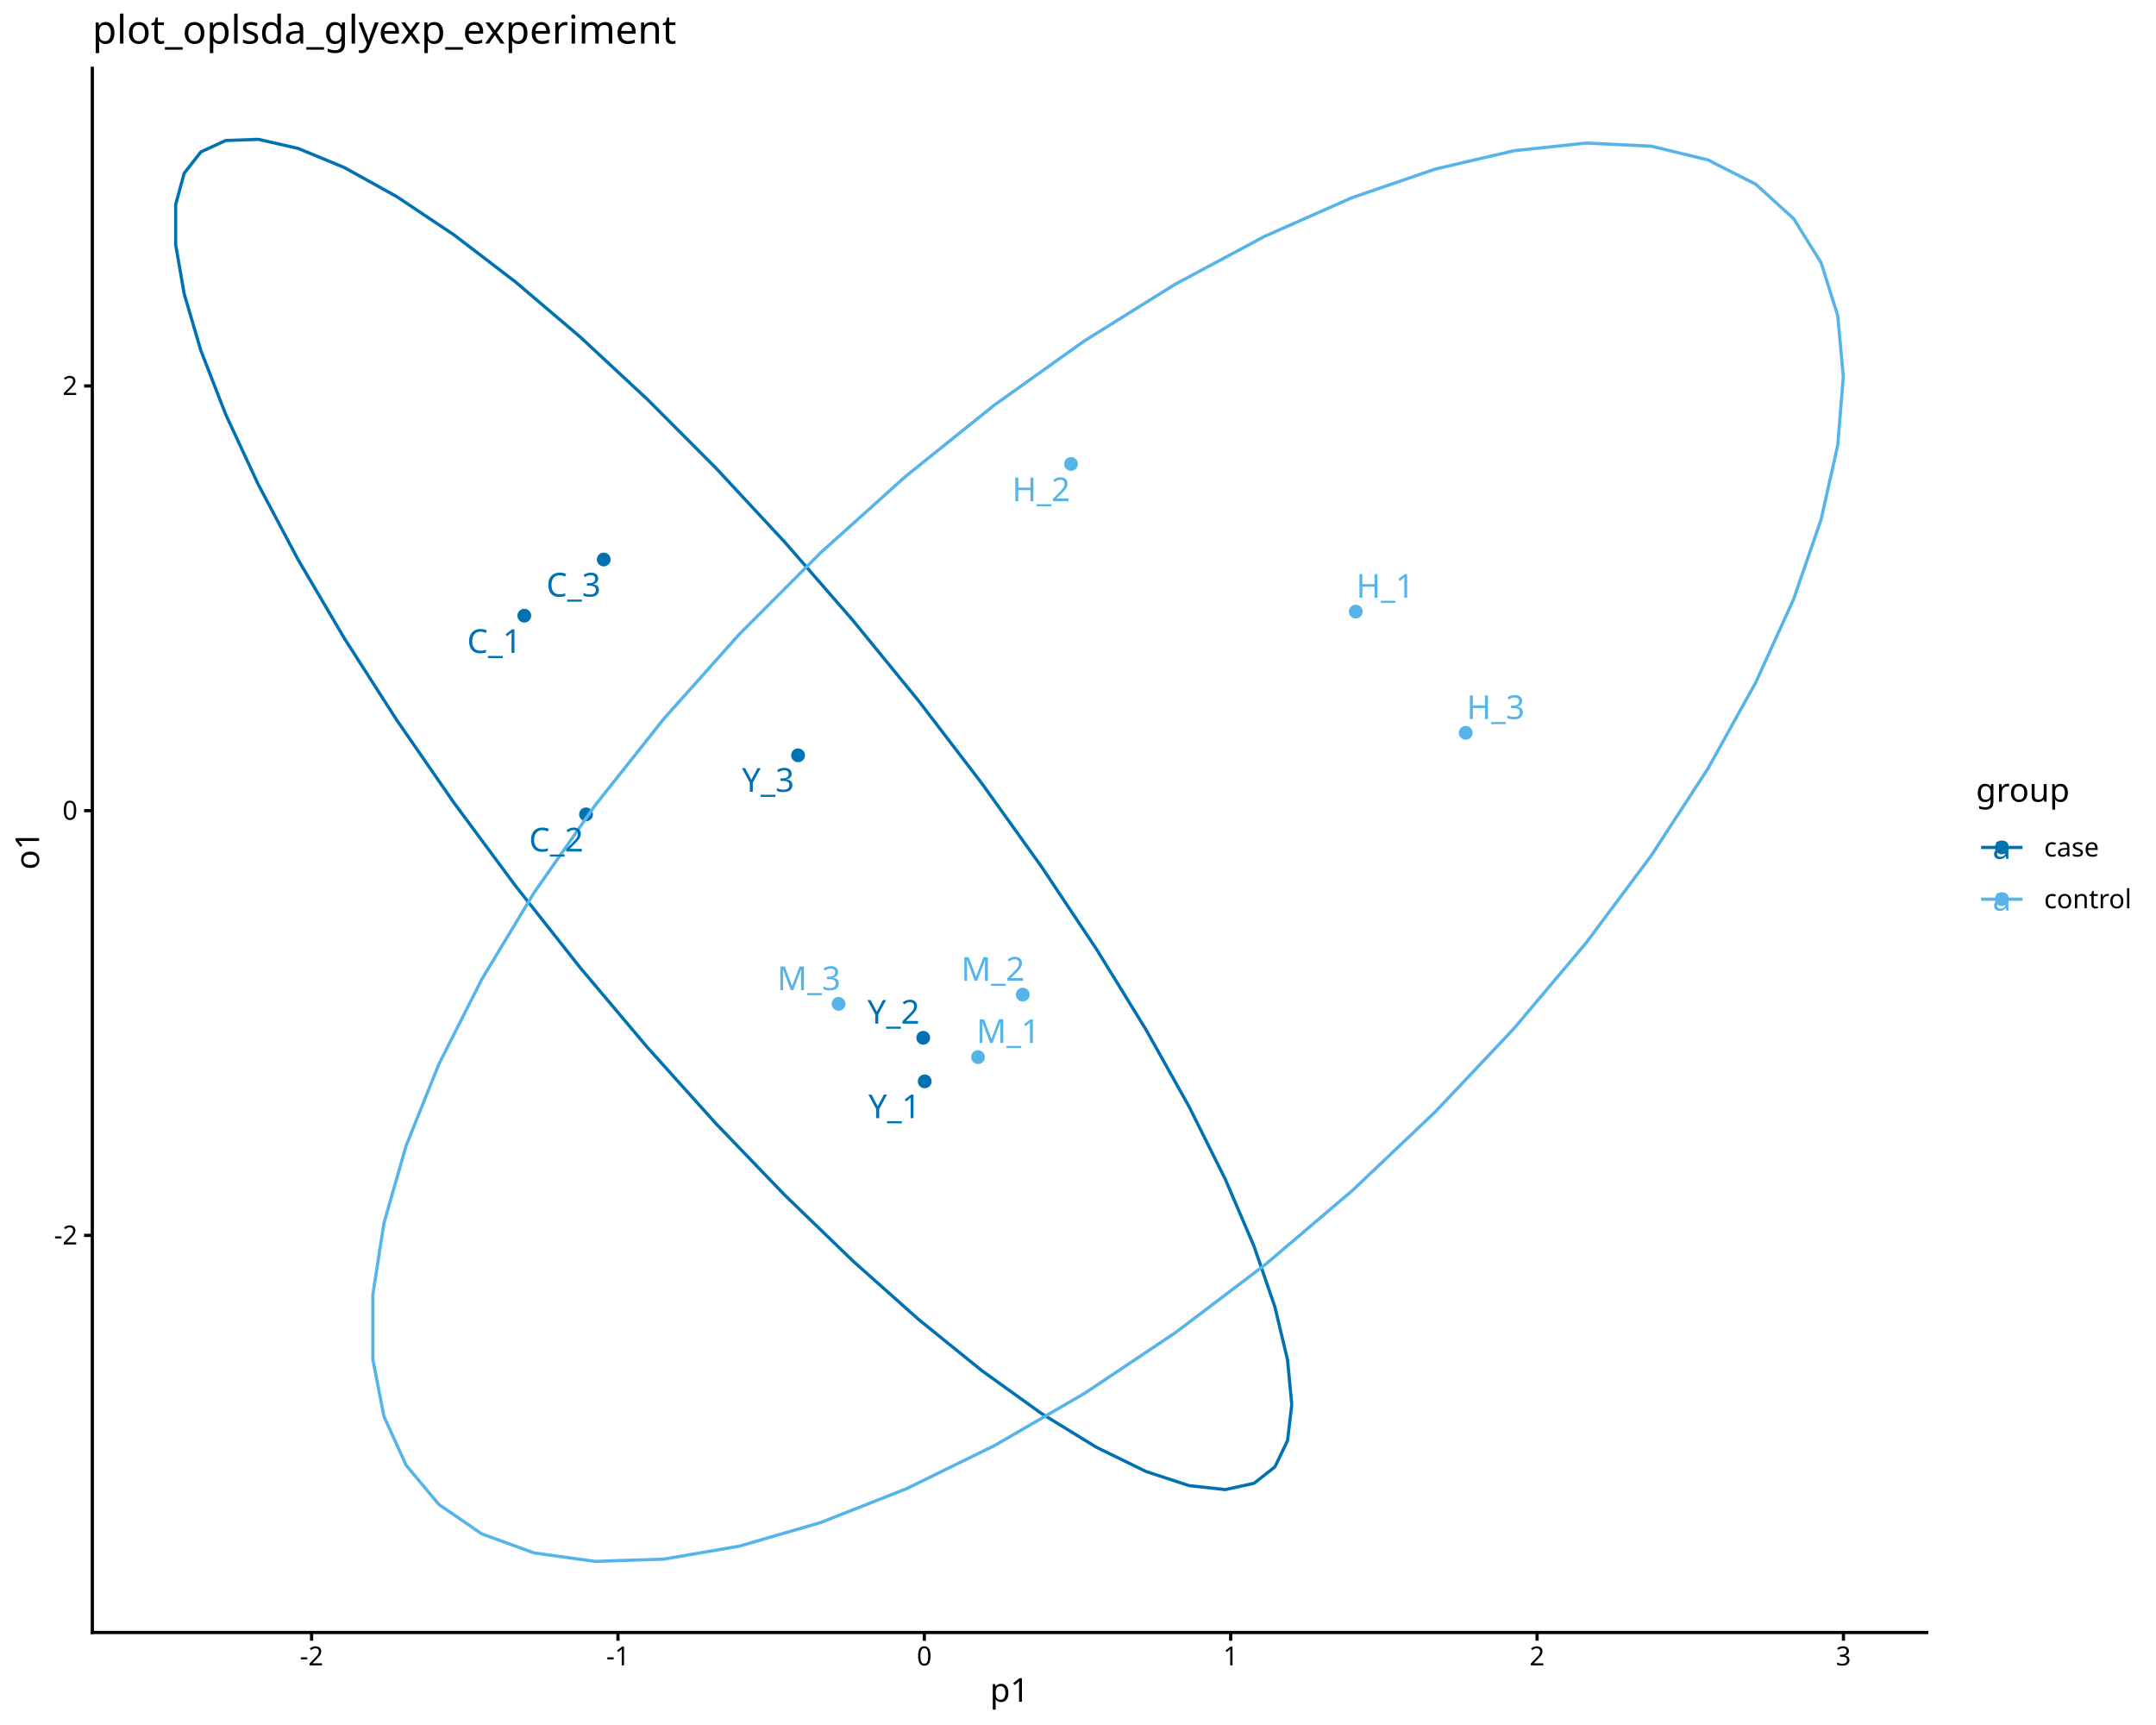
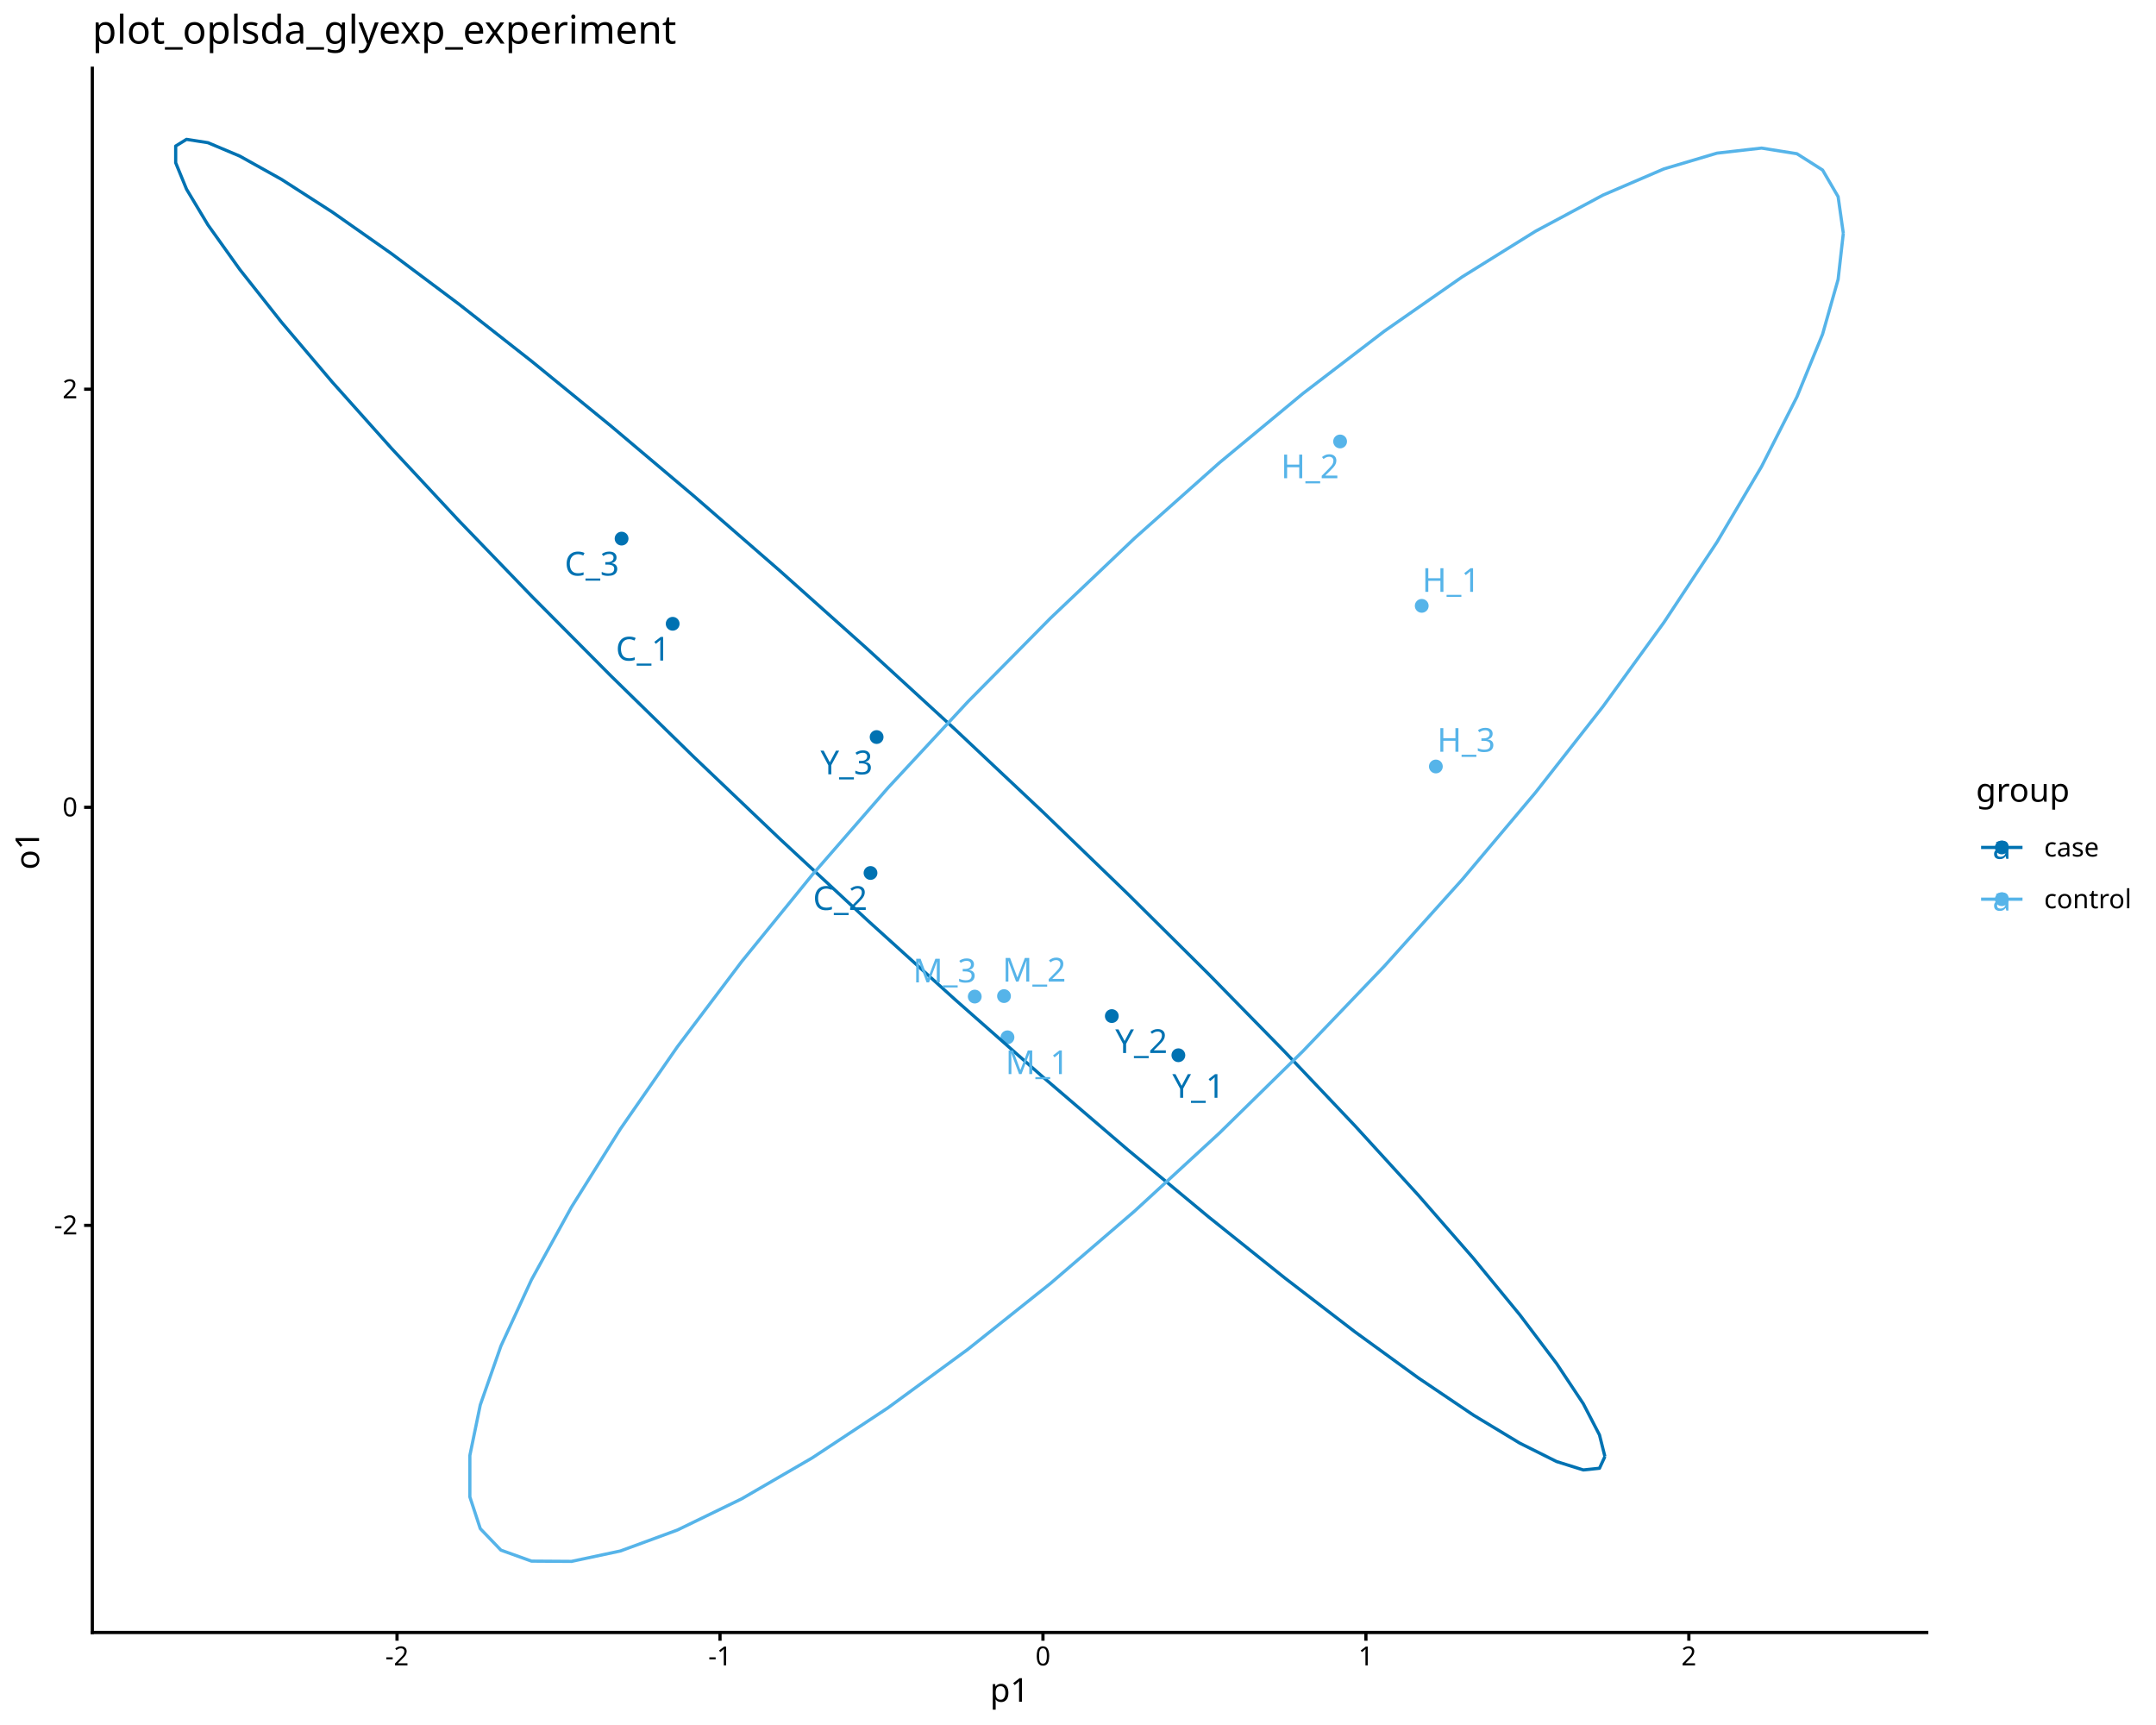
<svg xmlns="http://www.w3.org/2000/svg" class="svglite" data-engine-version="2.0" width="720.00pt" height="576.00pt" viewBox="0 0 720.00 576.00">
  <defs>
    <style type="text/css">
    .svglite line, .svglite polyline, .svglite polygon, .svglite path, .svglite rect, .svglite circle {
      fill: none;
      stroke: #000000;
      stroke-linecap: round;
      stroke-linejoin: round;
      stroke-miterlimit: 10.00;
    }
  </style>
  </defs>
  <rect width="100%" height="100%" style="stroke: none; fill: #FFFFFF;" />
  <defs>
    <clipPath id="cpMC4wMHw3MjAuMDB8MC4wMHw1NzYuMDA=">
      <rect x="0.00" y="0.00" width="720.00" height="576.00" />
    </clipPath>
  </defs>
  <g clip-path="url(#cpMC4wMHw3MjAuMDB8MC4wMHw1NzYuMDA=)">
    <rect x="0.00" y="0.00" width="720.00" height="576.00" style="stroke-width: 1.07; stroke: #FFFFFF; fill: #FFFFFF;" />
  </g>
  <defs>
    <clipPath id="cpMzAuODN8NjQzLjQzfDIyLjc4fDU0NS4xMQ==">
      <rect x="30.83" y="22.78" width="612.60" height="522.33" />
    </clipPath>
  </defs>
  <g clip-path="url(#cpMzAuODN8NjQzLjQzfDIyLjc4fDU0NS4xMQ==)">
    <rect x="30.83" y="22.78" width="612.60" height="522.33" style="stroke-width: 1.07; stroke: none; fill: #FFFFFF;" />
-     <circle cx="175.09" cy="205.58" r="1.95" style="stroke-width: 0.71; stroke: #0072B2; fill: #0072B2;" />
-     <circle cx="195.71" cy="271.92" r="1.95" style="stroke-width: 0.71; stroke: #0072B2; fill: #0072B2;" />
-     <circle cx="201.62" cy="186.82" r="1.95" style="stroke-width: 0.71; stroke: #0072B2; fill: #0072B2;" />
-     <circle cx="452.76" cy="204.21" r="1.95" style="stroke-width: 0.71; stroke: #56B4E9; fill: #56B4E9;" />
-     <circle cx="357.67" cy="154.92" r="1.95" style="stroke-width: 0.71; stroke: #56B4E9; fill: #56B4E9;" />
-     <circle cx="489.48" cy="244.70" r="1.95" style="stroke-width: 0.71; stroke: #56B4E9; fill: #56B4E9;" />
-     <circle cx="326.61" cy="352.98" r="1.95" style="stroke-width: 0.71; stroke: #56B4E9; fill: #56B4E9;" />
-     <circle cx="341.55" cy="332.12" r="1.95" style="stroke-width: 0.71; stroke: #56B4E9; fill: #56B4E9;" />
-     <circle cx="280.05" cy="335.20" r="1.95" style="stroke-width: 0.71; stroke: #56B4E9; fill: #56B4E9;" />
-     <circle cx="308.81" cy="361.08" r="1.95" style="stroke-width: 0.71; stroke: #0072B2; fill: #0072B2;" />
-     <circle cx="308.31" cy="346.53" r="1.95" style="stroke-width: 0.71; stroke: #0072B2; fill: #0072B2;" />
-     <circle cx="266.51" cy="252.21" r="1.95" style="stroke-width: 0.71; stroke: #0072B2; fill: #0072B2;" />
-     <polyline points="431.39,469.06 429.98,454.11 425.76,436.40 418.80,416.19 409.20,393.79 397.11,369.55 382.71,343.82 366.22,317.01 347.89,289.51 328.00,261.74 306.85,234.12 284.76,207.08 262.07,181.02 239.11,156.33 216.24,133.40 193.81,112.56 172.15,94.14 151.59,78.41 132.44,65.62 115.00,55.95 99.53,49.55 86.26,46.53 75.40,46.91 67.10,50.71 61.50,57.86 58.67,68.26 58.67,81.74 61.50,98.10 67.10,117.10 75.40,138.44 86.26,161.80 99.53,186.83 115.00,213.15 132.44,240.36 151.59,268.05 172.15,295.80 193.81,323.18 216.24,349.78 239.11,375.20 262.07,399.06 284.76,420.99 306.85,440.65 328.00,457.76 347.89,472.05 366.22,483.30 382.71,491.35 397.11,496.07 409.20,497.39 418.80,495.29 425.76,489.81 429.98,481.02 431.39,469.06 " style="stroke-width: 1.07; stroke: #0072B2; stroke-linecap: butt;" />
-     <polyline points="615.58,125.81 613.72,105.41 608.16,87.72 598.99,73.02 586.34,61.53 570.41,53.41 551.44,48.81 529.71,47.77 505.57,50.33 479.36,56.44 451.50,66.01 422.39,78.89 392.49,94.89 362.24,113.76 332.11,135.23 302.56,158.96 274.02,184.59 246.93,211.74 221.70,240.00 198.73,268.93 178.34,298.10 160.86,327.06 146.54,355.38 135.61,382.63 128.23,408.39 124.51,432.28 124.51,453.92 128.23,473.00 135.61,489.23 146.54,502.35 160.86,512.17 178.34,518.54 198.73,521.37 221.70,520.61 246.93,516.27 274.02,508.41 302.56,497.17 332.11,482.70 362.24,465.23 392.49,445.02 422.39,422.38 451.50,397.65 479.36,371.21 505.57,343.45 529.71,314.81 551.44,285.70 570.41,256.58 586.34,227.88 598.99,200.05 608.16,173.49 613.72,148.62 615.58,125.81 " style="stroke-width: 1.07; stroke: #56B4E9; stroke-linecap: butt;" />
-     <text x="165.08" y="218.04" text-anchor="middle" style="font-size: 11.04px; fill: #0072B2; font-family: sans;" textLength="20.26px" lengthAdjust="spacingAndGlyphs">C_1</text>
-     <text x="185.76" y="284.33" text-anchor="middle" style="font-size: 11.04px; fill: #0072B2; font-family: sans;" textLength="20.26px" lengthAdjust="spacingAndGlyphs">C_2</text>
-     <text x="191.54" y="199.21" text-anchor="middle" style="font-size: 11.04px; fill: #0072B2; font-family: sans;" textLength="20.26px" lengthAdjust="spacingAndGlyphs">C_3</text>
-     <text x="462.61" y="199.60" text-anchor="middle" style="font-size: 11.04px; fill: #56B4E9; font-family: sans;" textLength="20.26px" lengthAdjust="spacingAndGlyphs">H_1</text>
-     <text x="347.70" y="167.36" text-anchor="middle" style="font-size: 11.04px; fill: #56B4E9; font-family: sans;" textLength="20.26px" lengthAdjust="spacingAndGlyphs">H_2</text>
-     <text x="499.49" y="240.09" text-anchor="middle" style="font-size: 11.04px; fill: #56B4E9; font-family: sans;" textLength="20.26px" lengthAdjust="spacingAndGlyphs">H_3</text>
-     <text x="336.70" y="348.25" text-anchor="middle" style="font-size: 11.04px; fill: #56B4E9; font-family: sans;" textLength="21.48px" lengthAdjust="spacingAndGlyphs">M_1</text>
-     <text x="331.57" y="327.49" text-anchor="middle" style="font-size: 11.04px; fill: #56B4E9; font-family: sans;" textLength="21.48px" lengthAdjust="spacingAndGlyphs">M_2</text>
-     <text x="270.15" y="330.61" text-anchor="middle" style="font-size: 11.04px; fill: #56B4E9; font-family: sans;" textLength="21.48px" lengthAdjust="spacingAndGlyphs">M_3</text>
-     <text x="298.72" y="373.38" text-anchor="middle" style="font-size: 11.04px; fill: #0072B2; font-family: sans;" textLength="19.65px" lengthAdjust="spacingAndGlyphs">Y_1</text>
-     <text x="298.41" y="341.81" text-anchor="middle" style="font-size: 11.04px; fill: #0072B2; font-family: sans;" textLength="19.65px" lengthAdjust="spacingAndGlyphs">Y_2</text>
-     <text x="256.51" y="264.39" text-anchor="middle" style="font-size: 11.04px; fill: #0072B2; font-family: sans;" textLength="19.65px" lengthAdjust="spacingAndGlyphs">Y_3</text>
+     <circle cx="224.64" cy="208.29" r="1.95" style="stroke-width: 0.71; stroke: #0072B2; fill: #0072B2;" />
+     <circle cx="290.71" cy="291.50" r="1.95" style="stroke-width: 0.71; stroke: #0072B2; fill: #0072B2;" />
+     <circle cx="207.58" cy="179.85" r="1.95" style="stroke-width: 0.71; stroke: #0072B2; fill: #0072B2;" />
+     <circle cx="474.79" cy="202.30" r="1.95" style="stroke-width: 0.71; stroke: #56B4E9; fill: #56B4E9;" />
+     <circle cx="447.53" cy="147.41" r="1.95" style="stroke-width: 0.71; stroke: #56B4E9; fill: #56B4E9;" />
+     <circle cx="479.51" cy="255.94" r="1.95" style="stroke-width: 0.71; stroke: #56B4E9; fill: #56B4E9;" />
+     <circle cx="336.45" cy="346.37" r="1.95" style="stroke-width: 0.71; stroke: #56B4E9; fill: #56B4E9;" />
+     <circle cx="335.29" cy="332.61" r="1.95" style="stroke-width: 0.71; stroke: #56B4E9; fill: #56B4E9;" />
+     <circle cx="325.52" cy="332.77" r="1.95" style="stroke-width: 0.71; stroke: #56B4E9; fill: #56B4E9;" />
+     <circle cx="393.52" cy="352.36" r="1.95" style="stroke-width: 0.71; stroke: #0072B2; fill: #0072B2;" />
+     <circle cx="371.29" cy="339.28" r="1.95" style="stroke-width: 0.71; stroke: #0072B2; fill: #0072B2;" />
+     <circle cx="292.75" cy="246.11" r="1.95" style="stroke-width: 0.71; stroke: #0072B2; fill: #0072B2;" />
+     <polyline points="535.96,486.36 534.15,479.14 528.75,468.73 519.83,455.30 507.54,439.03 492.06,420.19 473.62,399.05 452.50,375.93 429.03,351.19 403.56,325.20 376.48,298.35 348.19,271.05 319.13,243.72 289.73,216.77 260.45,190.61 231.72,165.63 203.98,142.21 177.66,120.72 153.14,101.46 130.81,84.75 110.99,70.82 94.00,59.89 80.09,52.13 69.46,47.65 62.29,46.53 58.67,48.77 58.67,54.35 62.29,63.17 69.46,75.12 80.09,90.00 94.00,107.58 110.99,127.62 130.81,149.79 153.14,173.76 177.66,199.18 203.98,225.65 231.72,252.77 260.45,280.13 289.73,307.33 319.13,333.93 348.19,359.55 376.48,383.80 403.56,406.30 429.03,426.71 452.50,444.73 473.62,460.08 492.06,472.53 507.54,481.89 519.83,488.03 528.75,490.83 534.15,490.27 535.96,486.36 " style="stroke-width: 1.07; stroke: #0072B2; stroke-linecap: butt;" />
+     <polyline points="615.58,77.91 613.84,65.67 608.65,56.77 600.08,51.33 588.27,49.45 573.39,51.14 555.67,56.40 535.38,65.12 512.83,77.19 488.35,92.42 462.32,110.57 435.14,131.38 407.21,154.53 378.96,179.66 350.82,206.40 323.21,234.34 296.55,263.06 271.25,292.12 247.69,321.08 226.23,349.51 207.19,376.96 190.86,403.03 177.49,427.32 167.28,449.46 160.39,469.12 156.91,486.00 156.91,499.84 160.39,510.43 167.28,517.61 177.49,521.28 190.86,521.37 207.19,517.89 226.23,510.89 247.69,500.47 271.25,486.80 296.55,470.08 323.21,450.56 350.82,428.54 378.96,404.35 407.21,378.36 435.14,350.97 462.32,322.59 488.35,293.64 512.83,264.58 535.38,235.83 555.67,207.84 573.39,181.02 588.27,155.80 600.08,132.54 608.65,111.60 613.84,93.30 615.58,77.91 " style="stroke-width: 1.07; stroke: #56B4E9; stroke-linecap: butt;" />
+     <text x="214.75" y="220.57" text-anchor="middle" style="font-size: 11.04px; fill: #0072B2; font-family: sans;" textLength="20.26px" lengthAdjust="spacingAndGlyphs">C_1</text>
+     <text x="280.59" y="303.84" text-anchor="middle" style="font-size: 11.04px; fill: #0072B2; font-family: sans;" textLength="20.26px" lengthAdjust="spacingAndGlyphs">C_2</text>
+     <text x="197.66" y="192.18" text-anchor="middle" style="font-size: 11.04px; fill: #0072B2; font-family: sans;" textLength="20.26px" lengthAdjust="spacingAndGlyphs">C_3</text>
+     <text x="484.62" y="197.62" text-anchor="middle" style="font-size: 11.04px; fill: #56B4E9; font-family: sans;" textLength="20.26px" lengthAdjust="spacingAndGlyphs">H_1</text>
+     <text x="437.47" y="159.69" text-anchor="middle" style="font-size: 11.04px; fill: #56B4E9; font-family: sans;" textLength="20.26px" lengthAdjust="spacingAndGlyphs">H_2</text>
+     <text x="489.63" y="251.03" text-anchor="middle" style="font-size: 11.04px; fill: #56B4E9; font-family: sans;" textLength="20.26px" lengthAdjust="spacingAndGlyphs">H_3</text>
+     <text x="346.38" y="358.65" text-anchor="middle" style="font-size: 11.04px; fill: #56B4E9; font-family: sans;" textLength="21.48px" lengthAdjust="spacingAndGlyphs">M_1</text>
+     <text x="345.38" y="327.76" text-anchor="middle" style="font-size: 11.04px; fill: #56B4E9; font-family: sans;" textLength="21.48px" lengthAdjust="spacingAndGlyphs">M_2</text>
+     <text x="315.50" y="328.03" text-anchor="middle" style="font-size: 11.04px; fill: #56B4E9; font-family: sans;" textLength="21.48px" lengthAdjust="spacingAndGlyphs">M_3</text>
+     <text x="400.22" y="366.57" text-anchor="middle" style="font-size: 11.04px; fill: #0072B2; font-family: sans;" textLength="19.65px" lengthAdjust="spacingAndGlyphs">Y_1</text>
+     <text x="381.17" y="351.61" text-anchor="middle" style="font-size: 11.04px; fill: #0072B2; font-family: sans;" textLength="19.65px" lengthAdjust="spacingAndGlyphs">Y_2</text>
+     <text x="282.72" y="258.55" text-anchor="middle" style="font-size: 11.04px; fill: #0072B2; font-family: sans;" textLength="19.65px" lengthAdjust="spacingAndGlyphs">Y_3</text>
  </g>
  <g clip-path="url(#cpMC4wMHw3MjAuMDB8MC4wMHw1NzYuMDA=)">
    <polyline points="30.83,545.11 30.83,22.78 " style="stroke-width: 1.07; stroke-linecap: square;" />
-     <text x="25.90" y="415.54" text-anchor="end" style="font-size: 8.80px; font-family: sans;" textLength="7.82px" lengthAdjust="spacingAndGlyphs">-2</text>
-     <text x="25.90" y="273.72" text-anchor="end" style="font-size: 8.80px; font-family: sans;" textLength="4.89px" lengthAdjust="spacingAndGlyphs">0</text>
-     <text x="25.90" y="131.89" text-anchor="end" style="font-size: 8.80px; font-family: sans;" textLength="4.89px" lengthAdjust="spacingAndGlyphs">2</text>
-     <polyline points="28.09,412.51 30.83,412.51 " style="stroke-width: 1.07; stroke-linecap: butt;" />
-     <polyline points="28.09,270.69 30.83,270.69 " style="stroke-width: 1.07; stroke-linecap: butt;" />
-     <polyline points="28.09,128.87 30.83,128.87 " style="stroke-width: 1.07; stroke-linecap: butt;" />
+     <text x="25.90" y="412.19" text-anchor="end" style="font-size: 8.80px; font-family: sans;" textLength="7.82px" lengthAdjust="spacingAndGlyphs">-2</text>
+     <text x="25.90" y="272.59" text-anchor="end" style="font-size: 8.80px; font-family: sans;" textLength="4.89px" lengthAdjust="spacingAndGlyphs">0</text>
+     <text x="25.90" y="133.00" text-anchor="end" style="font-size: 8.80px; font-family: sans;" textLength="4.89px" lengthAdjust="spacingAndGlyphs">2</text>
+     <polyline points="28.09,409.16 30.83,409.16 " style="stroke-width: 1.07; stroke-linecap: butt;" />
+     <polyline points="28.09,269.57 30.83,269.57 " style="stroke-width: 1.07; stroke-linecap: butt;" />
+     <polyline points="28.09,129.97 30.83,129.97 " style="stroke-width: 1.07; stroke-linecap: butt;" />
    <polyline points="30.83,545.11 643.43,545.11 " style="stroke-width: 1.07; stroke-linecap: square;" />
-     <polyline points="104.05,547.85 104.05,545.11 " style="stroke-width: 1.07; stroke-linecap: butt;" />
-     <polyline points="206.37,547.85 206.37,545.11 " style="stroke-width: 1.07; stroke-linecap: butt;" />
-     <polyline points="308.68,547.85 308.68,545.11 " style="stroke-width: 1.07; stroke-linecap: butt;" />
-     <polyline points="410.99,547.85 410.99,545.11 " style="stroke-width: 1.07; stroke-linecap: butt;" />
-     <polyline points="513.31,547.85 513.31,545.11 " style="stroke-width: 1.07; stroke-linecap: butt;" />
-     <polyline points="615.62,547.85 615.62,545.11 " style="stroke-width: 1.07; stroke-linecap: butt;" />
-     <text x="104.05" y="556.10" text-anchor="middle" style="font-size: 8.80px; font-family: sans;" textLength="7.82px" lengthAdjust="spacingAndGlyphs">-2</text>
-     <text x="206.37" y="556.10" text-anchor="middle" style="font-size: 8.80px; font-family: sans;" textLength="7.82px" lengthAdjust="spacingAndGlyphs">-1</text>
-     <text x="308.68" y="556.10" text-anchor="middle" style="font-size: 8.80px; font-family: sans;" textLength="4.89px" lengthAdjust="spacingAndGlyphs">0</text>
-     <text x="410.99" y="556.10" text-anchor="middle" style="font-size: 8.80px; font-family: sans;" textLength="4.89px" lengthAdjust="spacingAndGlyphs">1</text>
-     <text x="513.31" y="556.10" text-anchor="middle" style="font-size: 8.80px; font-family: sans;" textLength="4.89px" lengthAdjust="spacingAndGlyphs">2</text>
-     <text x="615.62" y="556.10" text-anchor="middle" style="font-size: 8.80px; font-family: sans;" textLength="4.89px" lengthAdjust="spacingAndGlyphs">3</text>
+     <polyline points="132.59,547.85 132.59,545.11 " style="stroke-width: 1.07; stroke-linecap: butt;" />
+     <polyline points="240.45,547.85 240.45,545.11 " style="stroke-width: 1.07; stroke-linecap: butt;" />
+     <polyline points="348.30,547.85 348.30,545.11 " style="stroke-width: 1.07; stroke-linecap: butt;" />
+     <polyline points="456.15,547.85 456.15,545.11 " style="stroke-width: 1.07; stroke-linecap: butt;" />
+     <polyline points="564.00,547.85 564.00,545.11 " style="stroke-width: 1.07; stroke-linecap: butt;" />
+     <text x="132.59" y="556.10" text-anchor="middle" style="font-size: 8.80px; font-family: sans;" textLength="7.82px" lengthAdjust="spacingAndGlyphs">-2</text>
+     <text x="240.45" y="556.10" text-anchor="middle" style="font-size: 8.80px; font-family: sans;" textLength="7.82px" lengthAdjust="spacingAndGlyphs">-1</text>
+     <text x="348.30" y="556.10" text-anchor="middle" style="font-size: 8.80px; font-family: sans;" textLength="4.89px" lengthAdjust="spacingAndGlyphs">0</text>
+     <text x="456.15" y="556.10" text-anchor="middle" style="font-size: 8.80px; font-family: sans;" textLength="4.89px" lengthAdjust="spacingAndGlyphs">1</text>
+     <text x="564.00" y="556.10" text-anchor="middle" style="font-size: 8.80px; font-family: sans;" textLength="4.89px" lengthAdjust="spacingAndGlyphs">2</text>
    <text x="337.13" y="568.24" text-anchor="middle" style="font-size: 11.00px; font-family: sans;" textLength="12.24px" lengthAdjust="spacingAndGlyphs">p1</text>
    <text transform="translate(13.05,283.95) rotate(-90)" text-anchor="middle" style="font-size: 11.00px; font-family: sans;" textLength="12.24px" lengthAdjust="spacingAndGlyphs">o1</text>
    <rect x="654.39" y="253.52" width="60.13" height="60.85" style="stroke-width: 1.07; stroke: none; fill: #FFFFFF;" />
    <text x="659.87" y="267.71" style="font-size: 11.00px; font-family: sans;" textLength="28.14px" lengthAdjust="spacingAndGlyphs">group</text>
    <rect x="659.87" y="274.33" width="17.28" height="17.28" style="stroke-width: 1.07; stroke: none; fill: #FFFFFF;" />
    <circle cx="668.51" cy="282.97" r="1.95" style="stroke-width: 0.71; stroke: #0072B2; fill: #0072B2;" />
    <line x1="661.59" y1="282.97" x2="675.42" y2="282.97" style="stroke-width: 1.07; stroke: #0072B2; stroke-linecap: butt;" />
    <text x="668.51" y="286.77" text-anchor="middle" style="font-size: 11.04px; fill: #0072B2; font-family: sans;" textLength="6.14px" lengthAdjust="spacingAndGlyphs">a</text>
    <rect x="659.87" y="291.61" width="17.28" height="17.28" style="stroke-width: 1.07; stroke: none; fill: #FFFFFF;" />
    <circle cx="668.51" cy="300.25" r="1.95" style="stroke-width: 0.71; stroke: #56B4E9; fill: #56B4E9;" />
    <line x1="661.59" y1="300.25" x2="675.42" y2="300.25" style="stroke-width: 1.07; stroke: #56B4E9; stroke-linecap: butt;" />
    <text x="668.51" y="304.05" text-anchor="middle" style="font-size: 11.04px; fill: #56B4E9; font-family: sans;" textLength="6.14px" lengthAdjust="spacingAndGlyphs">a</text>
    <text x="682.63" y="286.00" style="font-size: 8.80px; font-family: sans;" textLength="18.60px" lengthAdjust="spacingAndGlyphs">case</text>
    <text x="682.63" y="303.28" style="font-size: 8.80px; font-family: sans;" textLength="26.42px" lengthAdjust="spacingAndGlyphs">control</text>
    <text x="30.83" y="14.56" style="font-size: 13.20px; font-family: sans;" textLength="185.68px" lengthAdjust="spacingAndGlyphs">plot_oplsda_glyexp_experiment</text>
  </g>
</svg>
